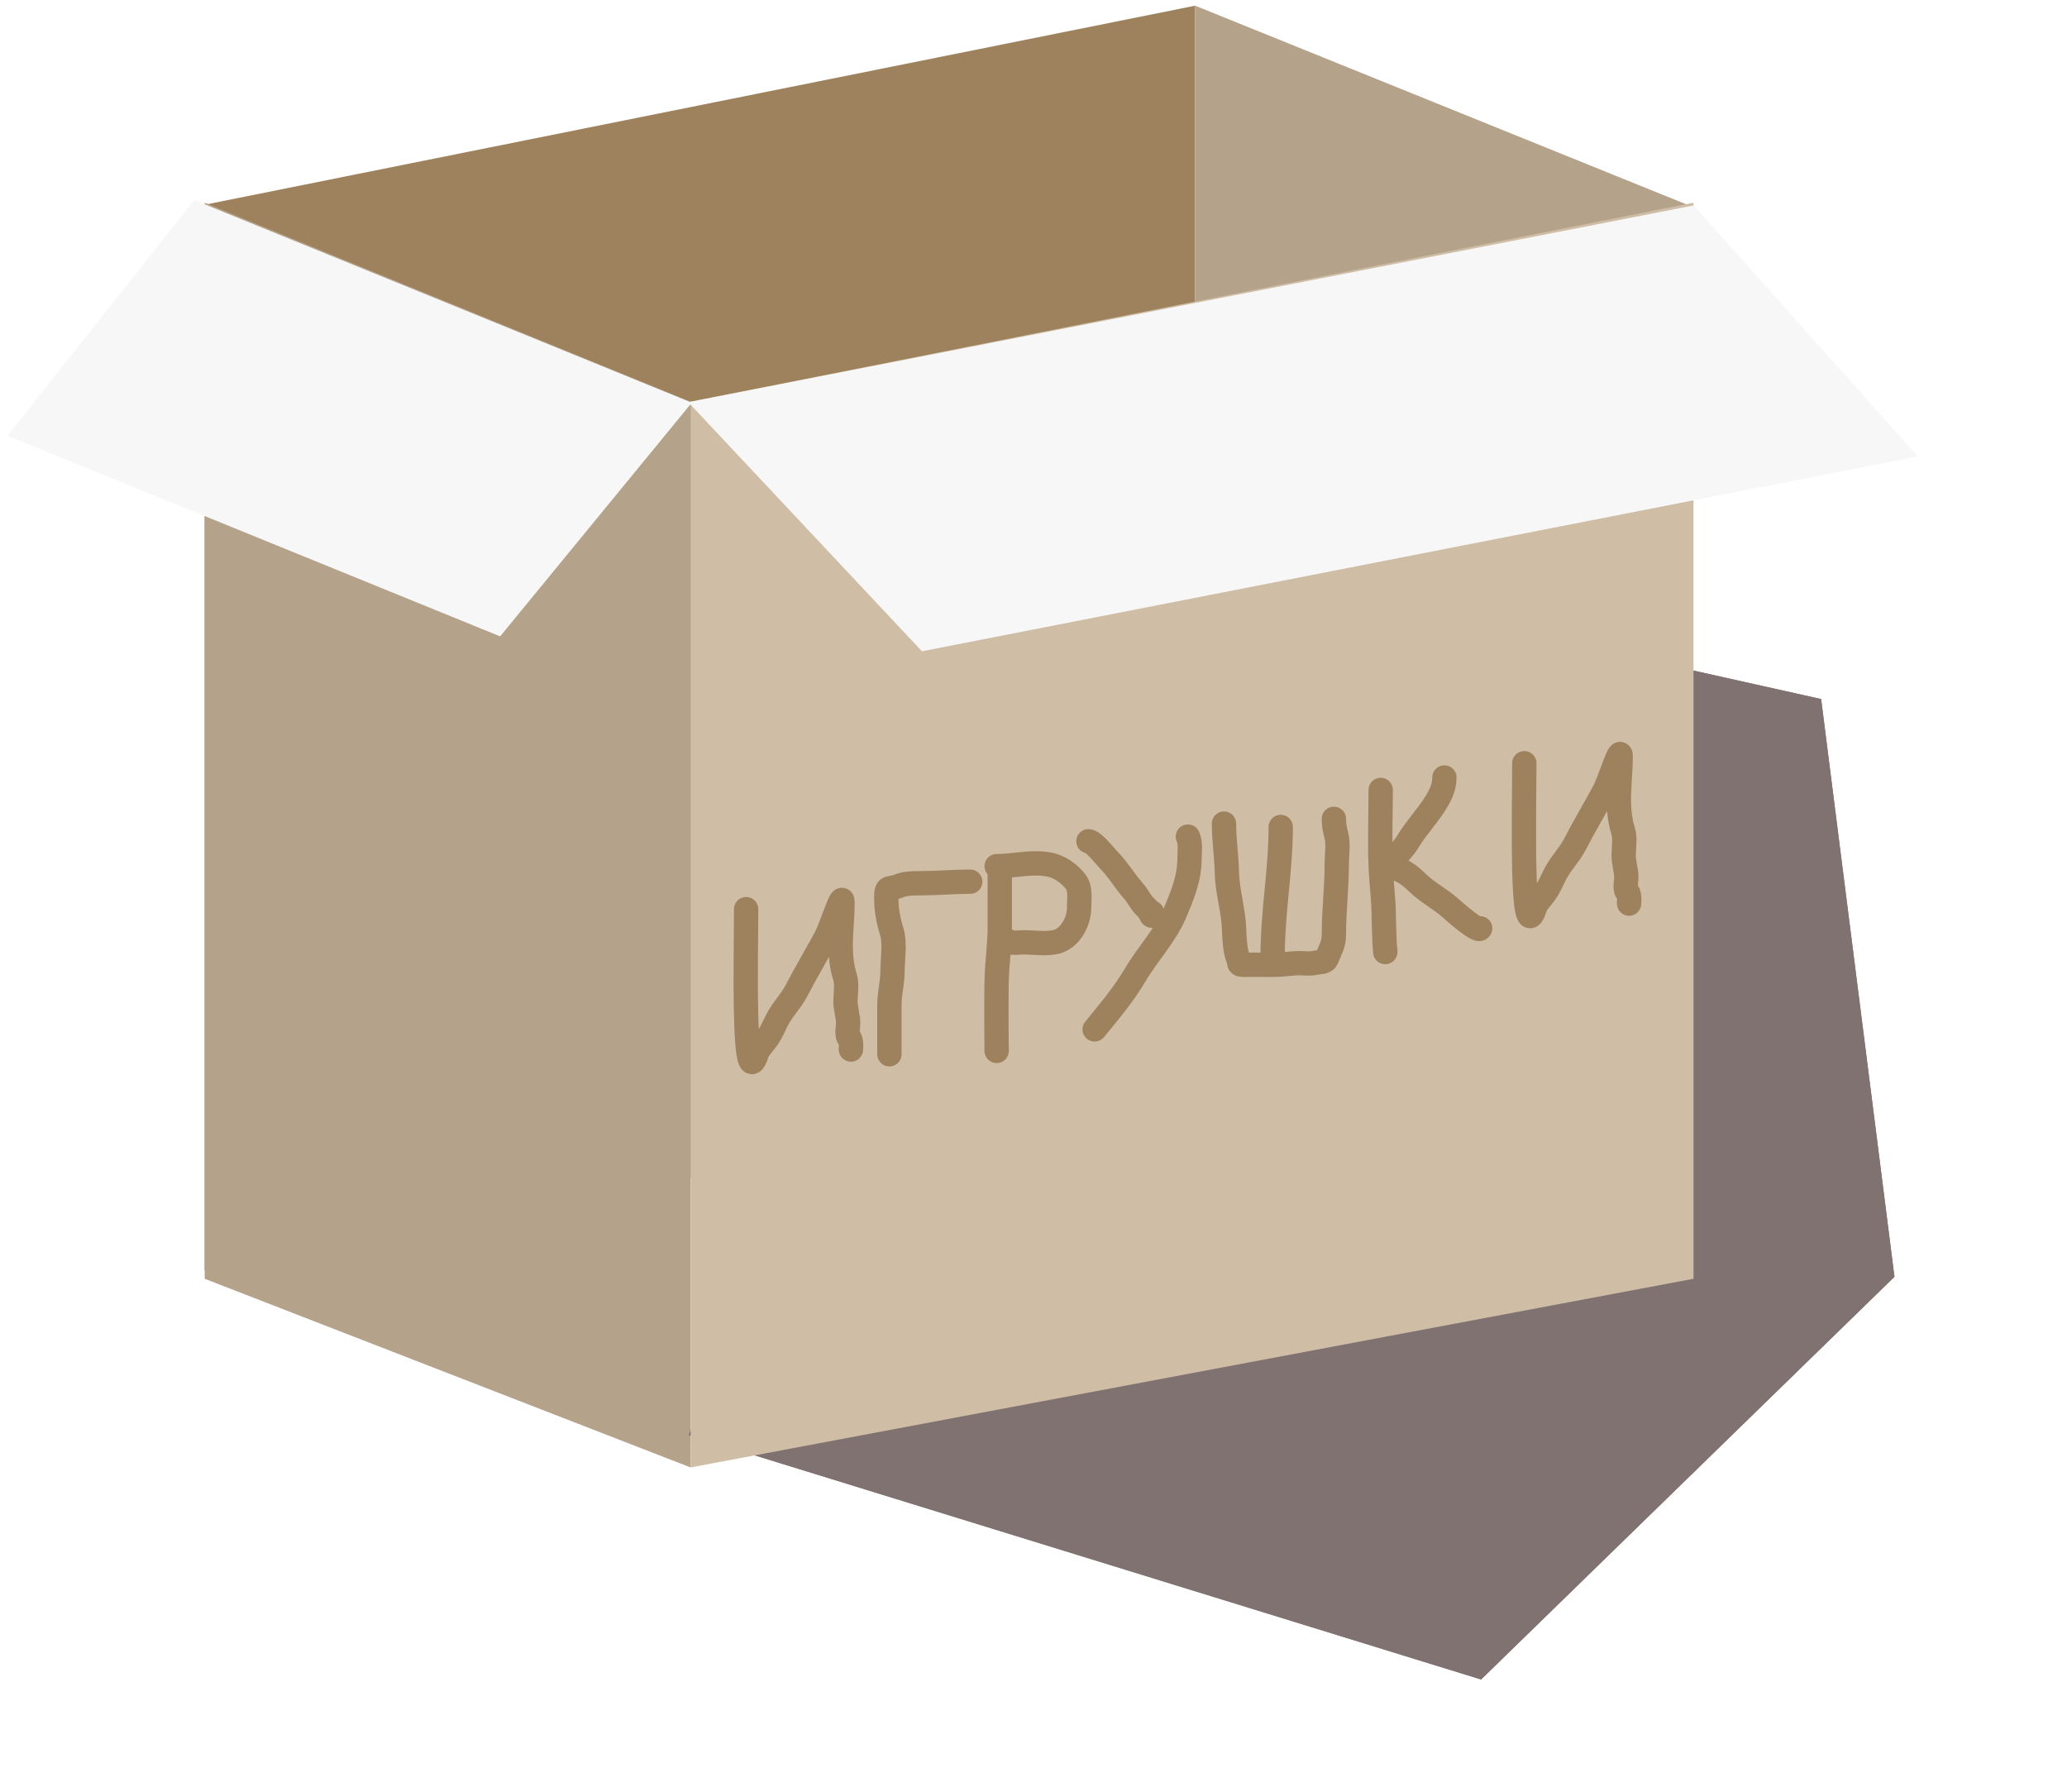
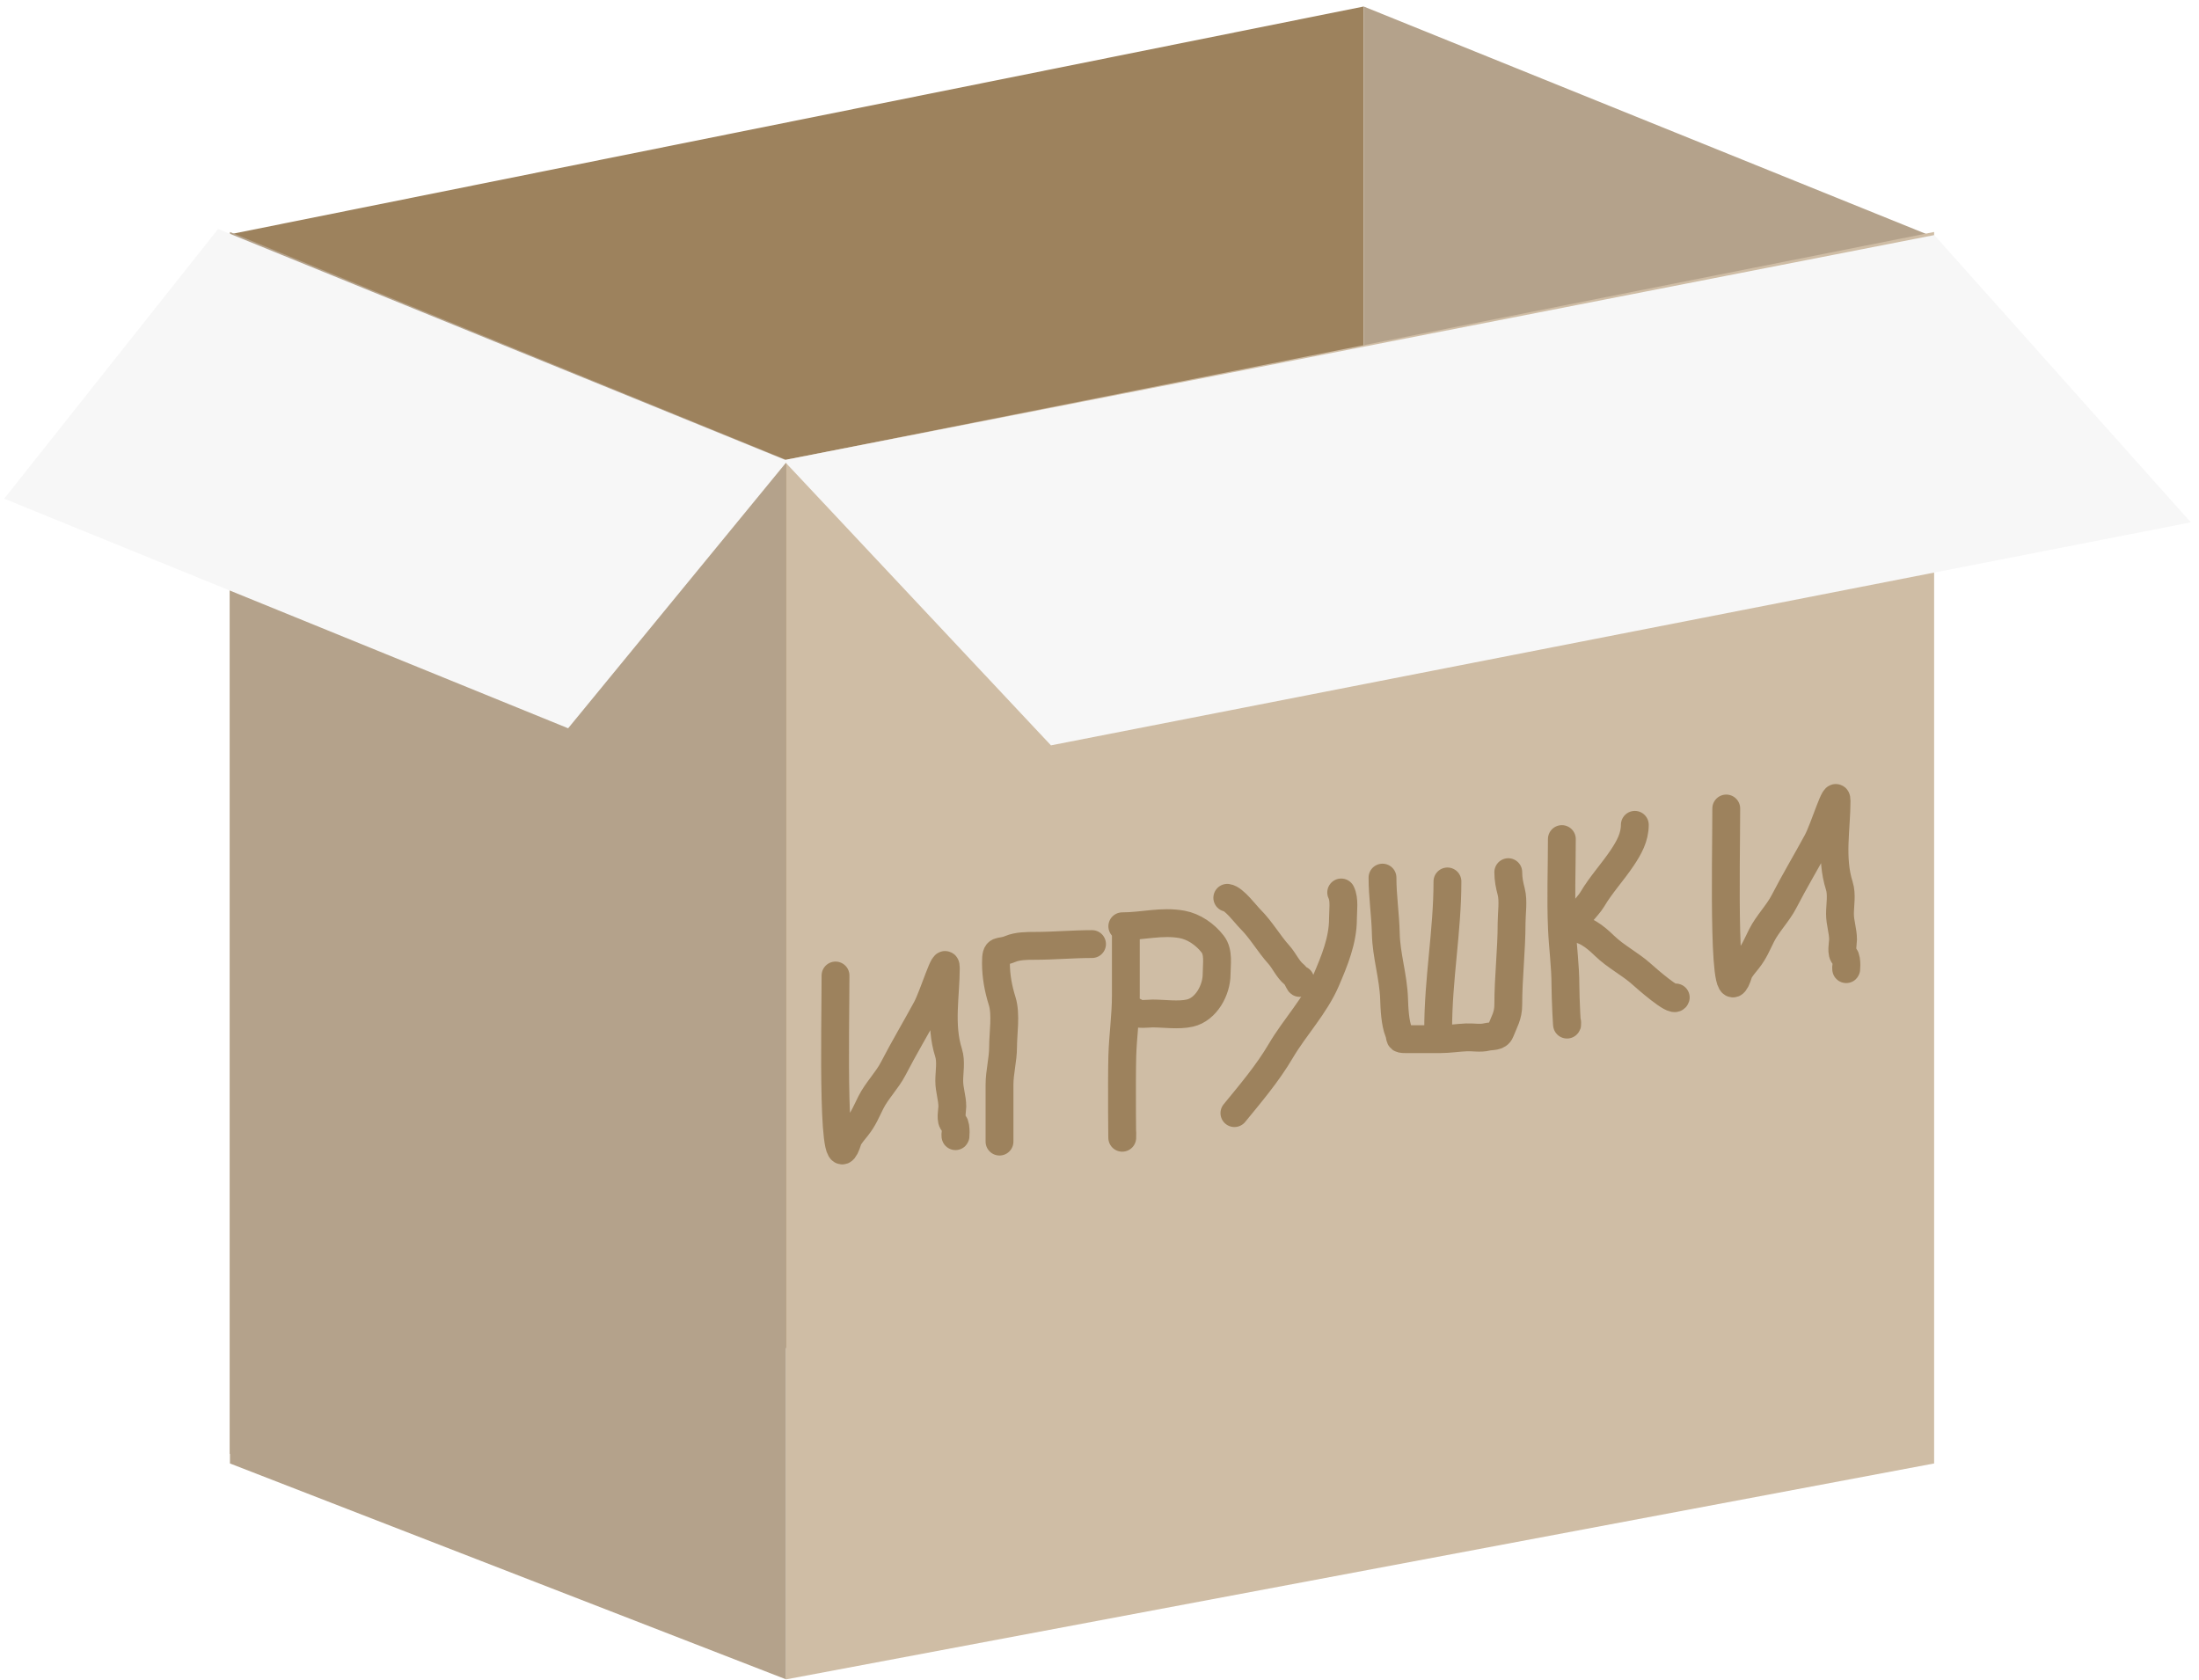
- <svg xmlns="http://www.w3.org/2000/svg" width="255" height="221" viewBox="0 0 255 221" fill="none">
-   <path fill-rule="evenodd" clip-rule="evenodd" d="M147.443 0.701V133.427L25.252 156.699V25.252L147.443 0.701Z" fill="#9D825D" />
-   <path fill-rule="evenodd" clip-rule="evenodd" d="M25.252 25.003V157.729L85.194 181V49.553L25.252 25.003Z" fill="#B4A28B" />
-   <path d="M132.808 65.73L224.667 86.225L233.714 157.486L182.718 207.155L84.969 177L132.808 65.73Z" fill="#817272" />
-   <path d="M132.808 65.73L224.667 86.225L233.714 157.486L182.718 207.155L84.969 177L132.808 65.73Z" fill="#817272" />
-   <path fill-rule="evenodd" clip-rule="evenodd" d="M147.444 0.701V133.427L208.155 156.699V25.252L147.444 0.701Z" fill="#B4A28B" />
-   <path fill-rule="evenodd" clip-rule="evenodd" d="M208.923 25.003V157.729L85.194 181V49.553L208.923 25.003Z" fill="#CFBDA5" />
-   <path fill-rule="evenodd" clip-rule="evenodd" d="M84.9 49.603L208.945 25.337L236.589 56.3L113.739 80.333L84.9 49.603Z" fill="#F7F7F7" />
-   <path fill-rule="evenodd" clip-rule="evenodd" d="M85.346 49.668L23.974 24.68L0.921 53.747L61.701 78.493L85.346 49.668Z" fill="#F7F7F7" />
-   <path d="M92.049 112.138C92.049 118.052 91.605 135.624 93.392 129.852C93.509 129.475 94.115 128.779 94.386 128.439C95.064 127.588 95.395 126.747 95.858 125.823C96.496 124.551 97.621 123.434 98.269 122.177C99.397 119.992 100.676 117.853 101.84 115.705C102.62 114.264 103.938 109.774 103.938 111.319C103.938 114.255 103.279 117.469 104.232 120.46C104.533 121.404 104.306 122.531 104.306 123.498C104.306 124.459 104.637 125.317 104.637 126.272C104.637 126.656 104.371 127.821 104.803 128.069C105.108 128.244 104.968 130.043 104.968 129.258" stroke="#9D825D" stroke-width="3" stroke-linecap="round" />
-   <path d="M188.049 94.138C188.049 100.052 187.605 117.624 189.392 111.852C189.509 111.475 190.115 110.779 190.386 110.439C191.064 109.588 191.395 108.747 191.858 107.823C192.497 106.551 193.621 105.434 194.269 104.177C195.397 101.992 196.676 99.853 197.84 97.705C198.62 96.264 199.938 91.774 199.938 93.319C199.938 96.255 199.279 99.469 200.232 102.46C200.533 103.404 200.306 104.531 200.306 105.498C200.306 106.459 200.637 107.317 200.637 108.272C200.637 108.656 200.371 109.821 200.803 110.069C201.108 110.244 200.968 112.043 200.968 111.258" stroke="#9D825D" stroke-width="3" stroke-linecap="round" />
-   <path d="M109.722 130.04C109.722 127.997 109.722 125.955 109.722 123.913C109.722 122.561 110.106 121.189 110.106 119.853C110.106 118.368 110.454 116.319 110.01 114.898C109.587 113.543 109.339 112.196 109.339 110.775C109.339 109.118 109.645 109.8 110.873 109.283C111.673 108.946 112.677 108.942 113.558 108.942C115.563 108.942 117.649 108.75 119.696 108.75" stroke="#9D825D" stroke-width="3" stroke-linecap="round" />
-   <path d="M123.34 107.983C123.34 110.093 123.34 112.203 123.34 114.313C123.34 116.494 123.017 118.672 122.957 120.834C122.88 123.582 122.957 131.83 122.957 129.081" stroke="#9D825D" stroke-width="3" stroke-linecap="round" />
-   <path d="M122.957 106.833C125.156 106.833 127.208 106.233 129.393 106.63C130.677 106.864 131.898 107.715 132.696 108.751C133.379 109.636 133.122 110.933 133.122 112C133.122 113.698 131.998 115.787 130.245 116.188C129.014 116.47 127.476 116.231 126.218 116.231C125.795 116.231 124.493 116.426 124.3 116.039" stroke="#9D825D" stroke-width="3" stroke-linecap="round" />
-   <path d="M134.273 103.764C134.996 103.854 136.256 105.554 136.767 106.065C137.932 107.231 138.753 108.698 139.836 109.901C140.406 110.535 140.802 111.48 141.466 112.011C141.931 112.383 142.137 113.521 142.137 112.586" stroke="#9D825D" stroke-width="3" stroke-linecap="round" />
-   <path d="M135.04 126.97C136.795 124.826 138.622 122.674 140.037 120.268C141.547 117.703 143.74 115.418 144.918 112.671C145.828 110.546 146.74 108.352 146.74 106.022C146.74 105.135 146.931 103.953 146.548 103.188" stroke="#9D825D" stroke-width="3" stroke-linecap="round" />
-   <path d="M151 101.587C151 103.628 151.315 105.6 151.357 107.609C151.406 109.969 152.171 112.264 152.249 114.652C152.282 115.687 152.353 117.252 152.744 118.217C153.015 118.886 152.653 119 153.497 119C154.733 119 155.968 119 157.204 119C158.174 119 159.121 118.842 160.058 118.804C160.764 118.776 161.549 118.934 162.238 118.761C162.758 118.631 163.47 118.784 163.705 118.174C164.117 117.107 164.557 116.492 164.557 115.283C164.557 112.334 164.914 109.431 164.914 106.478C164.914 105.46 165.131 104.095 164.875 103.109C164.684 102.376 164.557 101.756 164.557 101" stroke="#9D825D" stroke-width="3" stroke-linecap="round" />
-   <path d="M157 118C157 112.465 158 107.39 158 102" stroke="#9D825D" stroke-width="3" stroke-linecap="round" />
-   <path d="M170.331 97.434C170.331 100.646 170.199 103.889 170.342 107.098C170.432 109.126 170.715 111.133 170.715 113.161C170.715 114.505 170.906 118.533 170.906 117.189" stroke="#9D825D" stroke-width="3" stroke-linecap="round" />
-   <path d="M171.481 107.024C171.584 106.101 173.122 104.761 173.602 103.944C174.54 102.35 175.823 100.975 176.841 99.448C177.569 98.356 178.194 97.242 178.194 95.899" stroke="#9D825D" stroke-width="3" stroke-linecap="round" />
-   <path d="M171.29 107.024C172.793 107.024 173.891 107.936 174.934 108.942C176.172 110.136 177.694 110.88 178.951 112.011C179.453 112.462 182.417 115.071 182.606 114.505" stroke="#9D825D" stroke-width="3" stroke-linecap="round" />
+ <svg xmlns="http://www.w3.org/2000/svg" width="237" height="181" viewBox="0 0 237 181" fill="none">
+   <path fill-rule="evenodd" clip-rule="evenodd" d="M146.973 0.701V133.427L24.782 156.699V25.252L146.973 0.701Z" fill="#9D825D" />
+   <path fill-rule="evenodd" clip-rule="evenodd" d="M24.782 25.003V157.729L84.725 181V49.553L24.782 25.003Z" fill="#B4A28B" />
+   <path fill-rule="evenodd" clip-rule="evenodd" d="M146.974 0.701V133.427L207.685 156.699V25.252L146.974 0.701Z" fill="#B4A28B" />
+   <path fill-rule="evenodd" clip-rule="evenodd" d="M208.453 25.003V157.729L84.725 181V49.553L208.453 25.003Z" fill="#CFBDA5" />
+   <path fill-rule="evenodd" clip-rule="evenodd" d="M84.43 49.603L208.475 25.337L236.119 56.3L113.269 80.333L84.43 49.603Z" fill="#F7F7F7" />
+   <path fill-rule="evenodd" clip-rule="evenodd" d="M84.876 49.668L23.505 24.68L0.451 53.747L61.231 78.493L84.876 49.668Z" fill="#F7F7F7" />
+   <path d="M90.049 105.138C90.049 111.052 89.605 128.624 91.392 122.852C91.509 122.475 92.115 121.779 92.386 121.439C93.064 120.588 93.395 119.747 93.858 118.823C94.496 117.551 95.621 116.434 96.269 115.177C97.397 112.992 98.676 110.853 99.84 108.705C100.62 107.264 101.938 102.774 101.938 104.319C101.938 107.255 101.279 110.469 102.232 113.46C102.533 114.404 102.306 115.531 102.306 116.498C102.306 117.459 102.637 118.317 102.637 119.272C102.637 119.656 102.371 120.821 102.803 121.069C103.108 121.244 102.968 123.043 102.968 122.258" stroke="#9D825D" stroke-width="3" stroke-linecap="round" />
+   <path d="M186.049 87.138C186.049 93.052 185.605 110.624 187.392 104.852C187.509 104.475 188.115 103.779 188.386 103.439C189.064 102.588 189.395 101.747 189.858 100.823C190.497 99.551 191.621 98.434 192.269 97.177C193.397 94.992 194.676 92.853 195.84 90.705C196.62 89.264 197.938 84.774 197.938 86.319C197.938 89.255 197.279 92.469 198.232 95.46C198.533 96.404 198.306 97.531 198.306 98.498C198.306 99.459 198.637 100.317 198.637 101.272C198.637 101.656 198.371 102.821 198.803 103.069C199.108 103.244 198.968 105.043 198.968 104.258" stroke="#9D825D" stroke-width="3" stroke-linecap="round" />
+   <path d="M107.723 123.04C107.723 120.997 107.723 118.955 107.723 116.913C107.723 115.561 108.107 114.189 108.107 112.853C108.107 111.368 108.455 109.319 108.011 107.898C107.587 106.543 107.339 105.196 107.339 103.775C107.339 102.118 107.646 102.8 108.874 102.283C109.674 101.946 110.677 101.942 111.559 101.942C113.563 101.942 115.65 101.75 117.696 101.75" stroke="#9D825D" stroke-width="3" stroke-linecap="round" />
+   <path d="M121.34 100.983C121.34 103.093 121.34 105.203 121.34 107.313C121.34 109.494 121.017 111.672 120.957 113.834C120.88 116.582 120.957 124.83 120.957 122.081" stroke="#9D825D" stroke-width="3" stroke-linecap="round" />
+   <path d="M120.957 99.833C123.156 99.833 125.208 99.233 127.393 99.63C128.677 99.864 129.898 100.715 130.696 101.751C131.379 102.636 131.122 103.933 131.122 105C131.122 106.698 129.998 108.787 128.245 109.188C127.014 109.47 125.476 109.231 124.218 109.231C123.795 109.231 122.493 109.426 122.3 109.039" stroke="#9D825D" stroke-width="3" stroke-linecap="round" />
+   <path d="M132.273 96.764C132.996 96.854 134.256 98.555 134.766 99.065C135.932 100.231 136.752 101.698 137.835 102.901C138.406 103.535 138.801 104.48 139.465 105.011C139.93 105.383 140.137 106.521 140.137 105.586" stroke="#9D825D" stroke-width="3" stroke-linecap="round" />
+   <path d="M133.04 119.97C134.795 117.826 136.622 115.674 138.037 113.268C139.547 110.703 141.74 108.418 142.918 105.671C143.828 103.546 144.74 101.352 144.74 99.022C144.74 98.135 144.931 96.953 144.548 96.188" stroke="#9D825D" stroke-width="3" stroke-linecap="round" />
+   <path d="M149 94.587C149 96.628 149.315 98.6 149.357 100.609C149.406 102.969 150.171 105.264 150.249 107.652C150.282 108.687 150.353 110.252 150.744 111.217C151.015 111.886 150.653 112 151.497 112C152.733 112 153.968 112 155.204 112C156.174 112 157.121 111.842 158.058 111.804C158.764 111.776 159.549 111.934 160.238 111.761C160.758 111.631 161.47 111.784 161.705 111.174C162.117 110.107 162.557 109.492 162.557 108.283C162.557 105.334 162.914 102.431 162.914 99.478C162.914 98.46 163.131 97.095 162.875 96.109C162.684 95.376 162.557 94.756 162.557 94" stroke="#9D825D" stroke-width="3" stroke-linecap="round" />
+   <path d="M155 111C155 105.465 156 100.39 156 95" stroke="#9D825D" stroke-width="3" stroke-linecap="round" />
+   <path d="M168.331 90.434C168.331 93.646 168.199 96.889 168.342 100.098C168.432 102.126 168.715 104.133 168.715 106.161C168.715 107.505 168.906 111.533 168.906 110.189" stroke="#9D825D" stroke-width="3" stroke-linecap="round" />
+   <path d="M169.482 100.024C169.584 99.101 171.122 97.761 171.602 96.944C172.54 95.35 173.824 93.975 174.842 92.448C175.57 91.356 176.195 90.242 176.195 88.899" stroke="#9D825D" stroke-width="3" stroke-linecap="round" />
+   <path d="M169.29 100.024C170.793 100.024 171.891 100.936 172.934 101.942C174.172 103.136 175.694 103.88 176.951 105.011C177.453 105.462 180.417 108.071 180.606 107.505" stroke="#9D825D" stroke-width="3" stroke-linecap="round" />
</svg>
